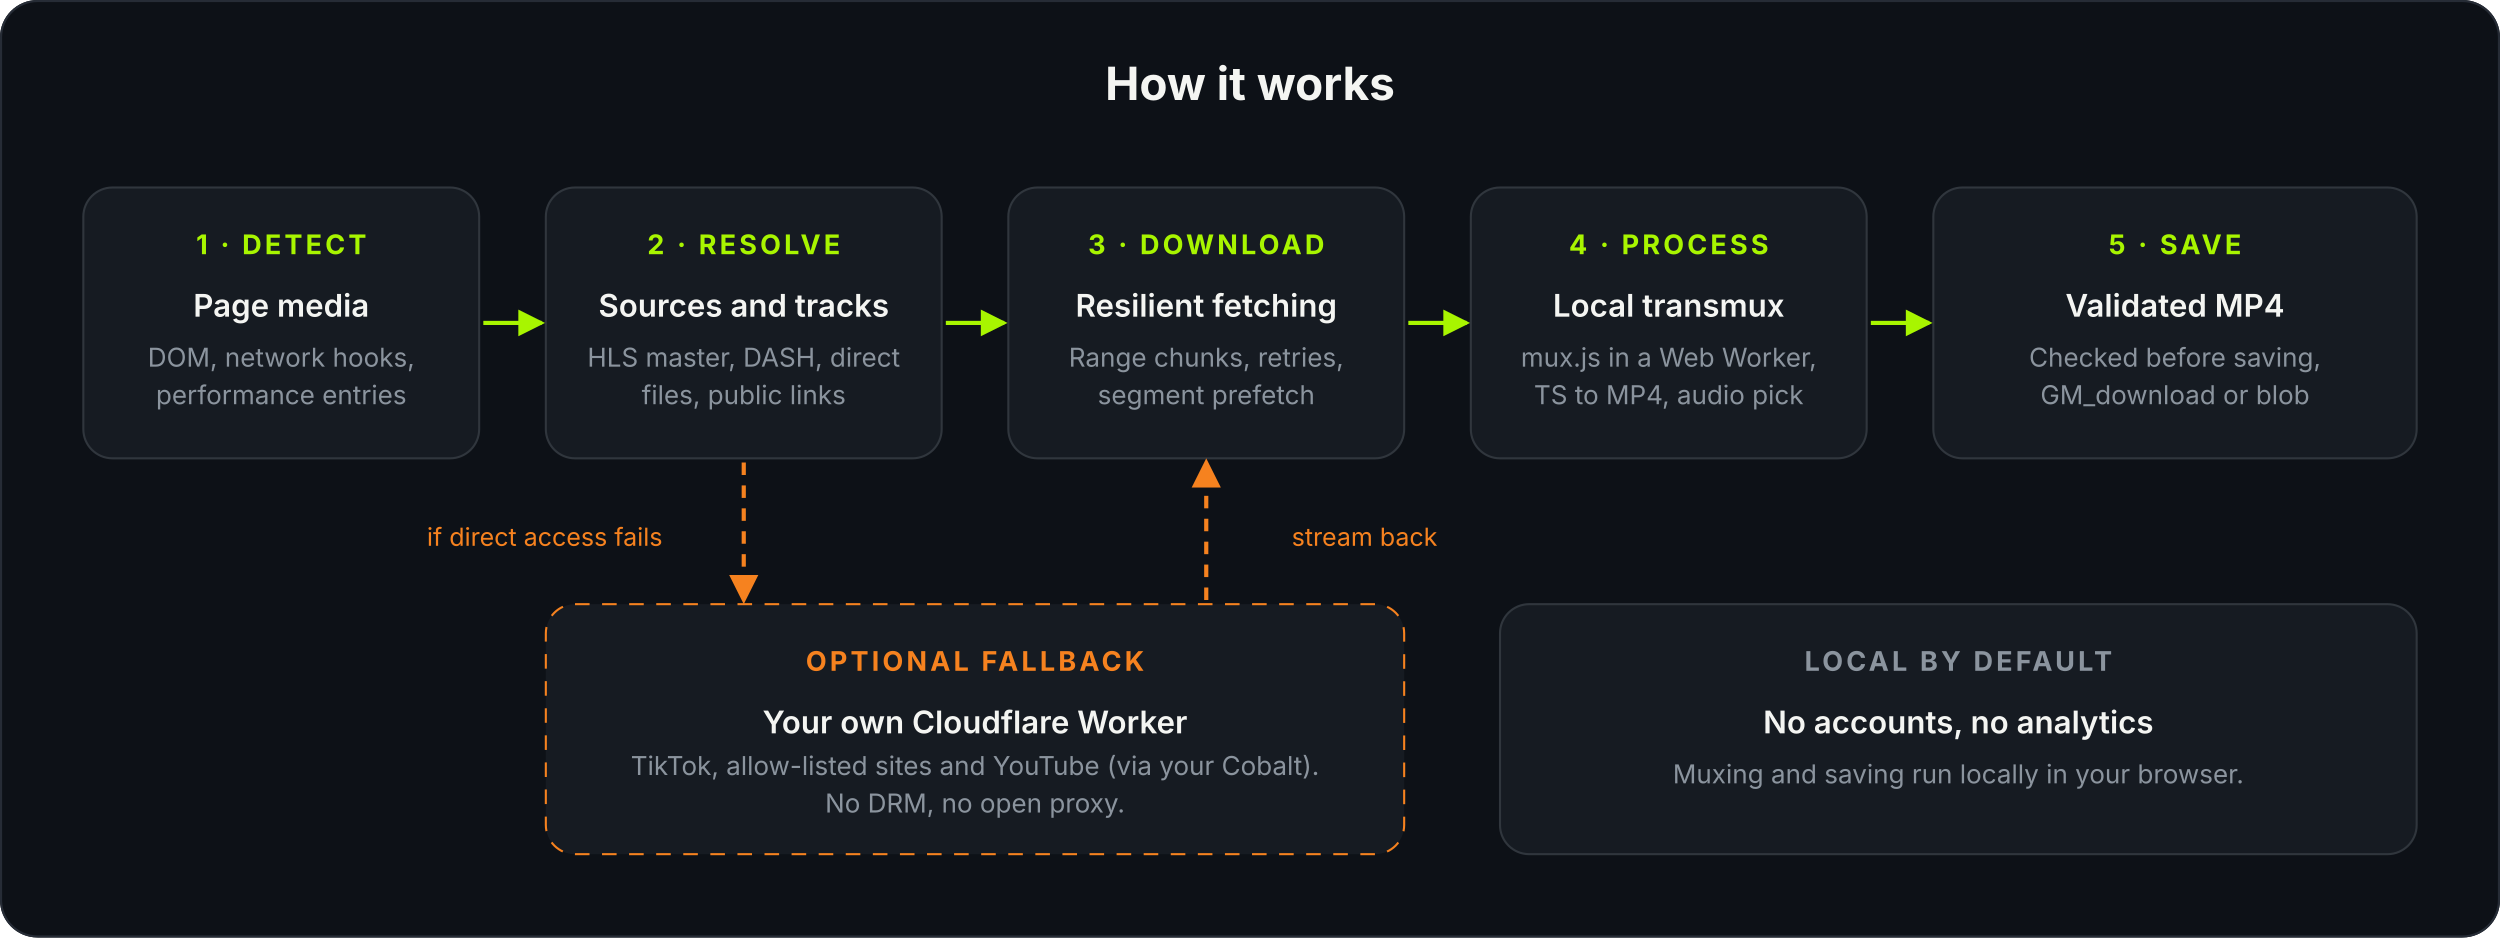
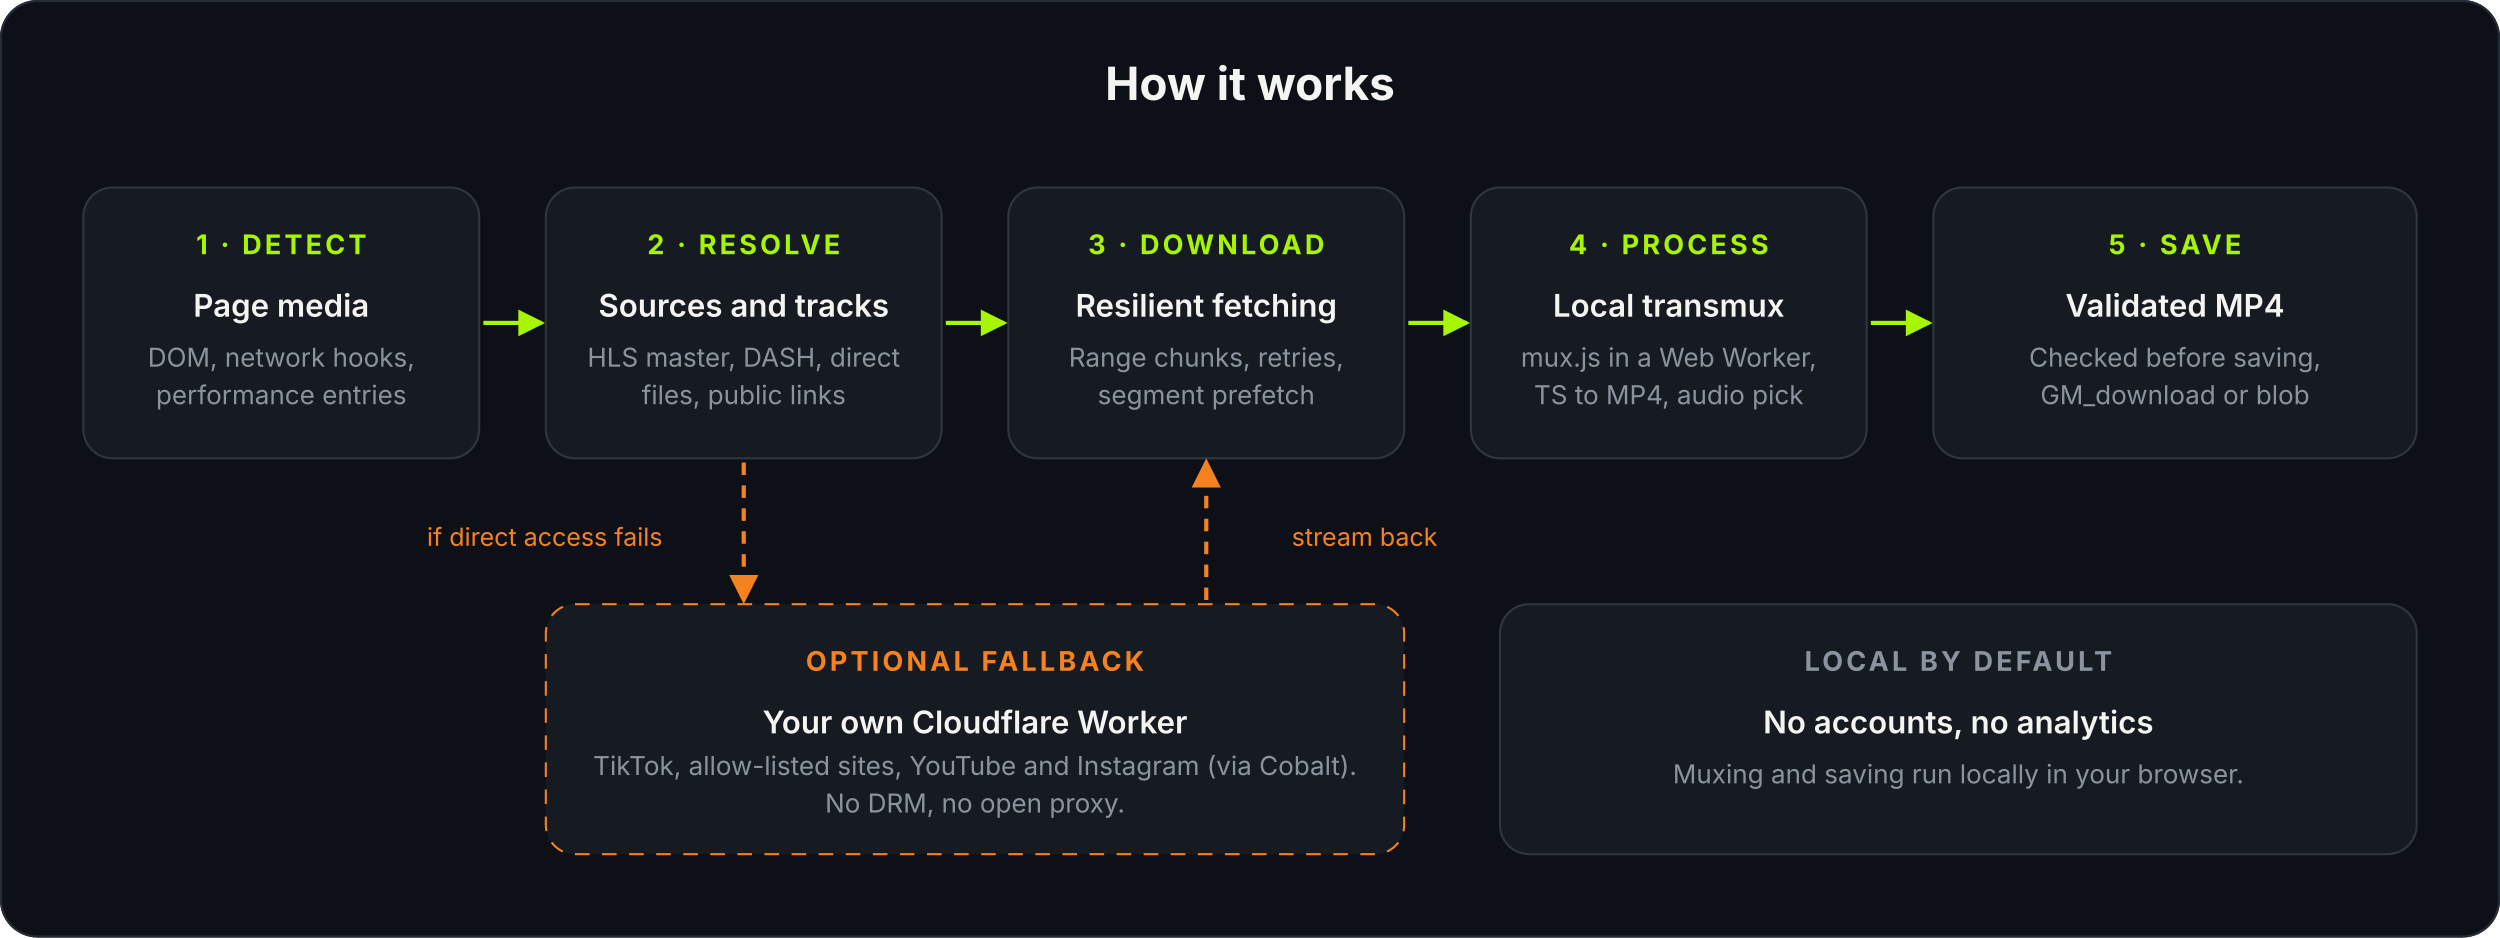
<svg xmlns="http://www.w3.org/2000/svg" viewBox="0 0 1200 450" width="1200" height="450" role="img" aria-labelledby="t d">
  <defs>
    <marker id="arr" viewBox="0 0 10 10" refX="8" refY="5" markerWidth="8" markerHeight="8" orient="auto-start-reverse">
      <path d="M1 1l8 4-8 4z" fill="#a8f500" />
    </marker>
  </defs>
  <rect width="1200" height="450" rx="18" fill="#0d1117" />
  <rect x="0.5" y="0.5" width="1199" height="449" rx="17.5" fill="none" stroke="#262c36" />
  <g font-family="Inter, 'Segoe UI', 'Helvetica Neue', Arial, sans-serif" text-anchor="middle">
    <text x="600" y="48" font-size="22" font-weight="700" fill="#f4f5f2">How it works</text>
    <g>
      <rect x="40" y="90" width="190" height="130" rx="14" fill="#161b22" stroke="#30363d" />
      <text x="135" y="122" font-size="13" font-weight="700" fill="#a8f500" letter-spacing="1.5">1 · DETECT</text>
      <text x="135" y="152" font-size="15" font-weight="600" fill="#f4f5f2">Page media</text>
      <text x="135" y="176" font-size="12.5" fill="#8b949e">DOM, network hooks,</text>
      <text x="135" y="194" font-size="12.5" fill="#8b949e">performance entries</text>
    </g>
    <g>
      <rect x="262" y="90" width="190" height="130" rx="14" fill="#161b22" stroke="#30363d" />
      <text x="357" y="122" font-size="13" font-weight="700" fill="#a8f500" letter-spacing="1.5">2 · RESOLVE</text>
      <text x="357" y="152" font-size="15" font-weight="600" fill="#f4f5f2">Sources and tracks</text>
      <text x="357" y="176" font-size="12.5" fill="#8b949e">HLS master, DASH, direct</text>
      <text x="357" y="194" font-size="12.5" fill="#8b949e">files, public links</text>
    </g>
    <g>
      <rect x="484" y="90" width="190" height="130" rx="14" fill="#161b22" stroke="#30363d" />
      <text x="579" y="122" font-size="13" font-weight="700" fill="#a8f500" letter-spacing="1.5">3 · DOWNLOAD</text>
      <text x="579" y="152" font-size="15" font-weight="600" fill="#f4f5f2">Resilient fetching</text>
      <text x="579" y="176" font-size="12.5" fill="#8b949e">Range chunks, retries,</text>
      <text x="579" y="194" font-size="12.5" fill="#8b949e">segment prefetch</text>
    </g>
    <g>
      <rect x="706" y="90" width="190" height="130" rx="14" fill="#161b22" stroke="#30363d" />
      <text x="801" y="122" font-size="13" font-weight="700" fill="#a8f500" letter-spacing="1.5">4 · PROCESS</text>
      <text x="801" y="152" font-size="15" font-weight="600" fill="#f4f5f2">Local transmux</text>
      <text x="801" y="176" font-size="12.5" fill="#8b949e">mux.js in a Web Worker,</text>
      <text x="801" y="194" font-size="12.5" fill="#8b949e">TS to MP4, audio pick</text>
    </g>
    <g>
      <rect x="928" y="90" width="232" height="130" rx="14" fill="#161b22" stroke="#30363d" />
      <text x="1044" y="122" font-size="13" font-weight="700" fill="#a8f500" letter-spacing="1.5">5 · SAVE</text>
      <text x="1044" y="152" font-size="15" font-weight="600" fill="#f4f5f2">Validated MP4</text>
      <text x="1044" y="176" font-size="12.5" fill="#8b949e">Checked before saving,</text>
      <text x="1044" y="194" font-size="12.5" fill="#8b949e">GM_download or blob</text>
    </g>
    <g stroke="#a8f500" stroke-width="2" fill="none">
      <path d="M232 155h28" marker-end="url(#arr)" />
      <path d="M454 155h28" marker-end="url(#arr)" />
      <path d="M676 155h28" marker-end="url(#arr)" />
      <path d="M898 155h28" marker-end="url(#arr)" />
    </g>
    <g>
      <rect x="262" y="290" width="412" height="120" rx="14" fill="#161b22" stroke="#f6821f" stroke-dasharray="7 6" />
      <text x="468" y="322" font-size="13" font-weight="700" fill="#f6821f" letter-spacing="1.5">OPTIONAL FALLBACK</text>
      <text x="468" y="352" font-size="15" font-weight="600" fill="#f4f5f2">Your own Cloudflare Worker</text>
-       <text x="468" y="372" font-size="12.5" fill="#8b949e">TikTok, allow-listed sites and YouTube (via your Cobalt).</text>
+       <text x="468" y="372" font-size="12.5" fill="#8b949e">TikTok, allow-listed sites, YouTube and Instagram (via Cobalt).</text>
      <text x="468" y="390" font-size="12.5" fill="#8b949e">No DRM, no open proxy.</text>
    </g>
    <path d="M357 222v56" stroke="#f6821f" stroke-width="2" stroke-dasharray="6 5" fill="none" />
    <polygon points="350,276 364,276 357,290" fill="#f6821f" />
    <path d="M579 288v-56" stroke="#f6821f" stroke-width="2" stroke-dasharray="6 5" fill="none" />
    <polygon points="572,234 586,234 579,220" fill="#f6821f" />
    <text x="318" y="262" font-size="12" fill="#f6821f" text-anchor="end">if direct access fails</text>
    <text x="620" y="262" font-size="12" fill="#f6821f" text-anchor="start">stream back</text>
    <g>
      <rect x="720" y="290" width="440" height="120" rx="14" fill="#161b22" stroke="#30363d" />
      <text x="940" y="322" font-size="13" font-weight="700" fill="#8b949e" letter-spacing="1.5">LOCAL BY DEFAULT</text>
      <text x="940" y="352" font-size="15" font-weight="600" fill="#f4f5f2">No accounts, no analytics</text>
      <text x="940" y="376" font-size="12.5" fill="#8b949e">Muxing and saving run locally in your browser.</text>
    </g>
  </g>
</svg>
